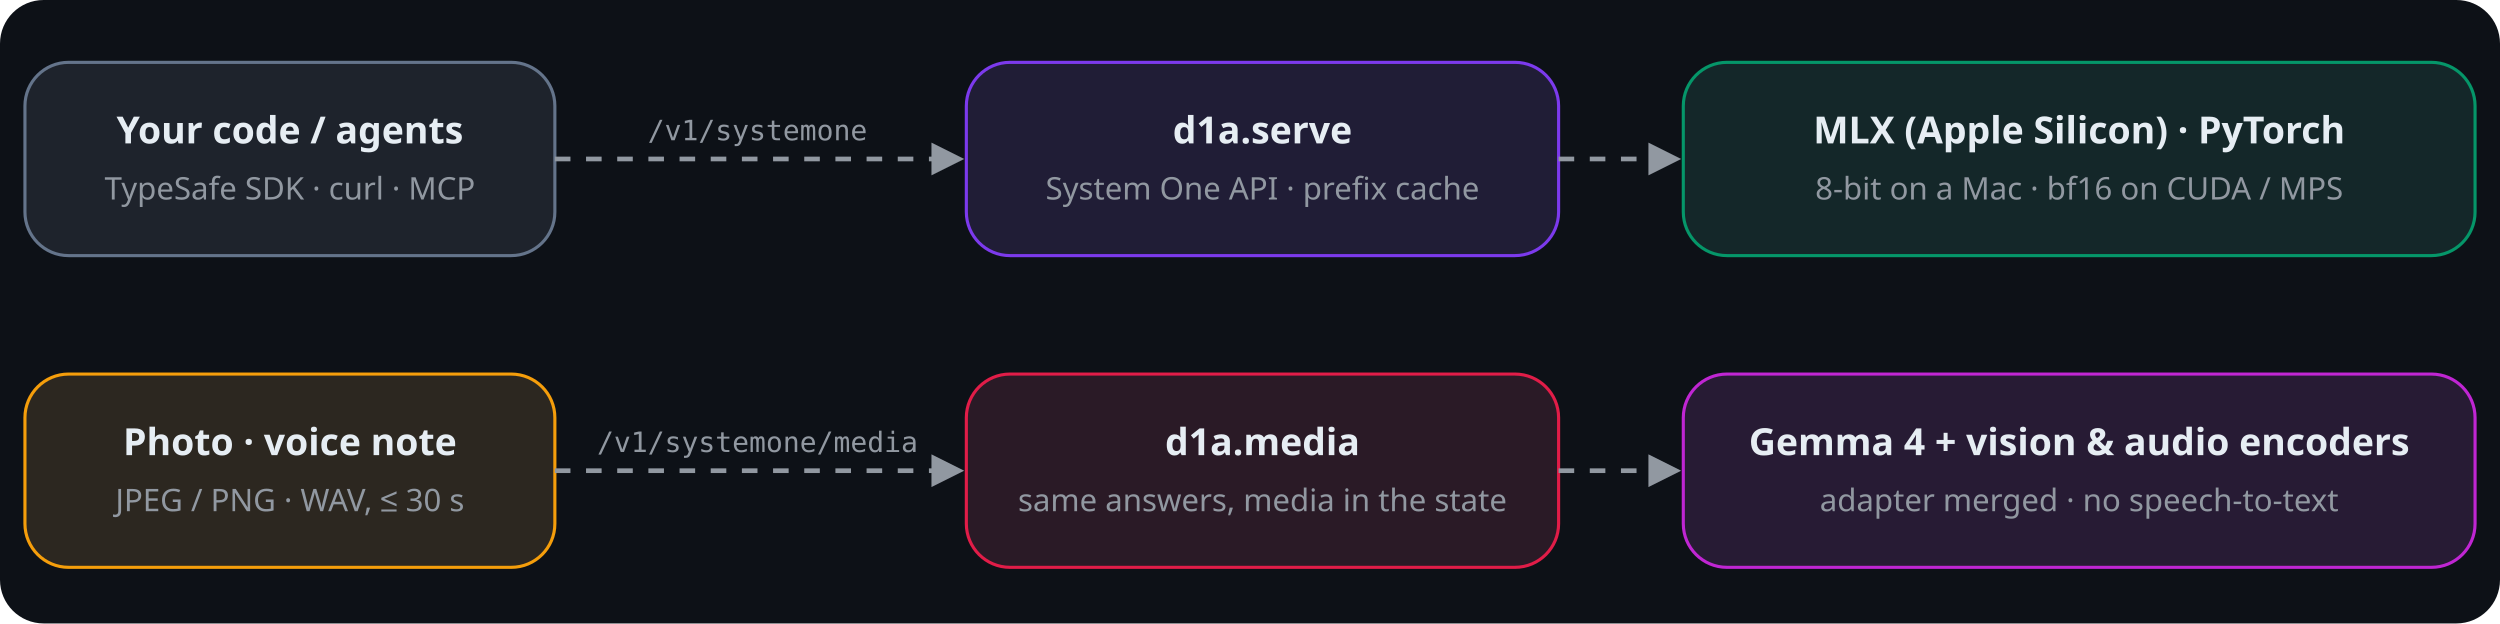
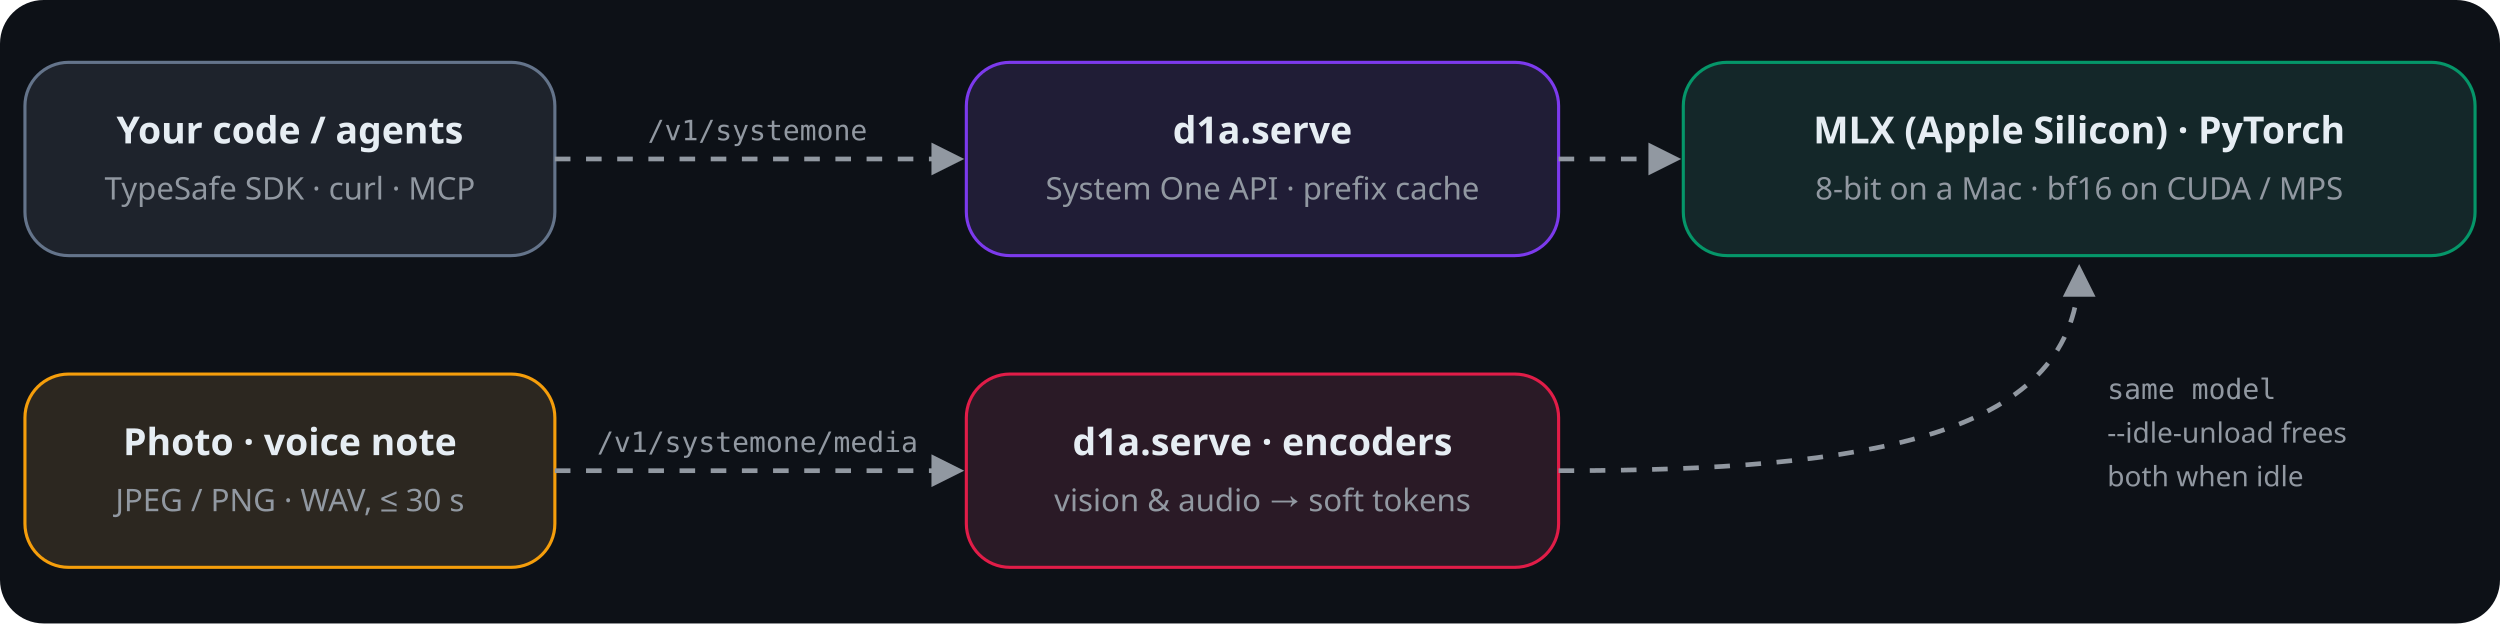
- <svg xmlns="http://www.w3.org/2000/svg" viewBox="0 0 802 200" width="802" height="200" role="img" aria-label="Where D1A runs: the text server and the media server">
+ <svg xmlns="http://www.w3.org/2000/svg" viewBox="0 0 802 200" width="802" height="200" role="img" aria-label="Where D1A runs: one server and one model for text, photos and voice">
  <style>
text { font-family: -apple-system, BlinkMacSystemFont, "Segoe UI", "Noto Sans", Helvetica, Arial, sans-serif; fill: #e6edf3; }
.mono { font-family: ui-monospace, SFMono-Regular, "SF Mono", Menlo, Consolas, monospace; }
.muted { fill: #9198a1; }
.title { font-weight: 600; }
.sweep { animation: sweep 6s ease-in-out infinite both; }
@keyframes sweep { 0% { opacity: .22; } 7% { opacity: 1; } 80% { opacity: 1; } 100% { opacity: .22; } }
.glow { animation: glow 6s ease-in-out infinite; transform-box: fill-box; transform-origin: center; }
@keyframes glow { 0%, 55% { stroke-width: 1; } 62% { stroke-width: 4; } 72%, 100% { stroke-width: 1; } }
.flow { stroke-dasharray: 5 5; animation: flow 1s linear infinite; }
@keyframes flow { to { stroke-dashoffset: -20; } }
.wave { animation: wave 2.4s ease-in-out infinite; transform-box: fill-box; transform-origin: bottom; }
@keyframes wave { 0%, 100% { transform: scaleY(.55); } 50% { transform: scaleY(1); } }
.grow { animation: grow 6s cubic-bezier(.2,.8,.2,1) infinite; transform-box: fill-box; transform-origin: left; }
@keyframes grow { 0%, 10% { transform: scaleX(0); } 35%, 85% { transform: scaleX(1); } 100% { transform: scaleX(0); } }
.pop { animation: pop 6s ease-out infinite both; transform-box: fill-box; transform-origin: center; }
@keyframes pop { 0% { opacity: 0; transform: scale(.4); } 8% { opacity: 1; transform: scale(1); } 85% { opacity: 1; } 100% { opacity: 0; } }
@media (prefers-reduced-motion: reduce) { * { animation: none !important; } }
</style>
  <defs>
    <marker id="arr" viewBox="0 0 8 8" refX="7" refY="4" markerWidth="7" markerHeight="7" orient="auto">
      <path d="M0 0 L8 4 L0 8 z" fill="#9198a1" />
    </marker>
  </defs>
  <rect width="802" height="200" rx="14" fill="#0d1117" />
  <rect x="8" y="20" width="170" height="62" rx="14" fill="#161b22" stroke="#64748b" />
  <rect x="8" y="20" width="170" height="62" rx="14" fill="#64748b" fill-opacity=".1" />
  <text x="93.0" y="46" text-anchor="middle" font-size="12" class="title">Your code / agents</text>
  <text x="93.0" y="64" text-anchor="middle" font-size="10" class="muted">TypeSafe SDK · curl · MCP</text>
  <path d="M 178 51 L 308 51" stroke="#9198a1" stroke-width="1.5" marker-end="url(#arr)" class="flow" />
  <text x="243.0" y="45" text-anchor="middle" font-size="9" class="mono muted">/v1/systemone</text>
  <rect x="310" y="20" width="190" height="62" rx="14" fill="#161b22" stroke="#7c3aed" />
  <rect x="310" y="20" width="190" height="62" rx="14" fill="#7c3aed" fill-opacity=".1" />
  <text x="405.0" y="46" text-anchor="middle" font-size="12" class="title">d1a.serve</text>
  <text x="405.0" y="64" text-anchor="middle" font-size="10" class="muted">System One API · prefix cache</text>
  <path d="M 500 51 L 538 51" stroke="#9198a1" stroke-width="1.5" marker-end="url(#arr)" class="flow" />
  <text x="519.0" y="45" text-anchor="middle" font-size="9" class="mono muted" />
  <rect x="540" y="20" width="254" height="62" rx="14" fill="#161b22" stroke="#059669" />
  <rect x="540" y="20" width="254" height="62" rx="14" fill="#059669" fill-opacity=".1" />
  <text x="667.0" y="46" text-anchor="middle" font-size="12" class="title">MLX (Apple Silicon) · PyTorch</text>
  <text x="667.0" y="64" text-anchor="middle" font-size="10" class="muted">8-bit on a Mac · bf16 on CUDA / MPS</text>
  <rect x="8" y="120" width="170" height="62" rx="14" fill="#161b22" stroke="#f59e0b" />
  <rect x="8" y="120" width="170" height="62" rx="14" fill="#f59e0b" fill-opacity=".1" />
  <text x="93.0" y="146" text-anchor="middle" font-size="12" class="title">Photo · voice note</text>
  <text x="93.0" y="164" text-anchor="middle" font-size="10" class="muted">JPEG / PNG · WAV, ≤ 30 s</text>
  <path d="M 178 151 L 308 151" stroke="#9198a1" stroke-width="1.5" marker-end="url(#arr)" class="flow" />
  <text x="243.0" y="145" text-anchor="middle" font-size="9" class="mono muted">/v1/systemone/media</text>
  <rect x="310" y="120" width="190" height="62" rx="14" fill="#161b22" stroke="#e11d48" />
  <rect x="310" y="120" width="190" height="62" rx="14" fill="#e11d48" fill-opacity=".1" />
-   <text x="405.0" y="146" text-anchor="middle" font-size="12" class="title">d1a.media</text>
-   <text x="405.0" y="164" text-anchor="middle" font-size="10" class="muted">same answers, media in the state</text>
-   <path d="M 500 151 L 538 151" stroke="#9198a1" stroke-width="1.5" marker-end="url(#arr)" class="flow" />
-   <text x="519.0" y="145" text-anchor="middle" font-size="9" class="mono muted" />
-   <rect x="540" y="120" width="254" height="62" rx="14" fill="#161b22" stroke="#c026d3" />
-   <rect x="540" y="120" width="254" height="62" rx="14" fill="#c026d3" fill-opacity=".1" />
-   <text x="667.0" y="146" text-anchor="middle" font-size="12" class="title">Gemma 4 + vision &amp; audio encoders</text>
-   <text x="667.0" y="164" text-anchor="middle" font-size="10" class="muted">adapter merged · no speech-to-text</text>
+   <text x="405.0" y="146" text-anchor="middle" font-size="12" class="title">d1a.serve · encoders</text>
+   <text x="405.0" y="164" text-anchor="middle" font-size="10" class="muted">vision &amp; audio → soft tokens</text>
+   <path d="M 500 151 C 600 151, 667 140, 667 86" fill="none" stroke="#9198a1" stroke-width="1.5" marker-end="url(#arr)" class="flow" />
+   <text x="676" y="128" font-size="9" class="mono muted">same model</text>
+   <text x="676" y="142" font-size="9" class="muted">--idle-unload frees</text>
+   <text x="676" y="156" font-size="9" class="muted">both when idle</text>
</svg>
